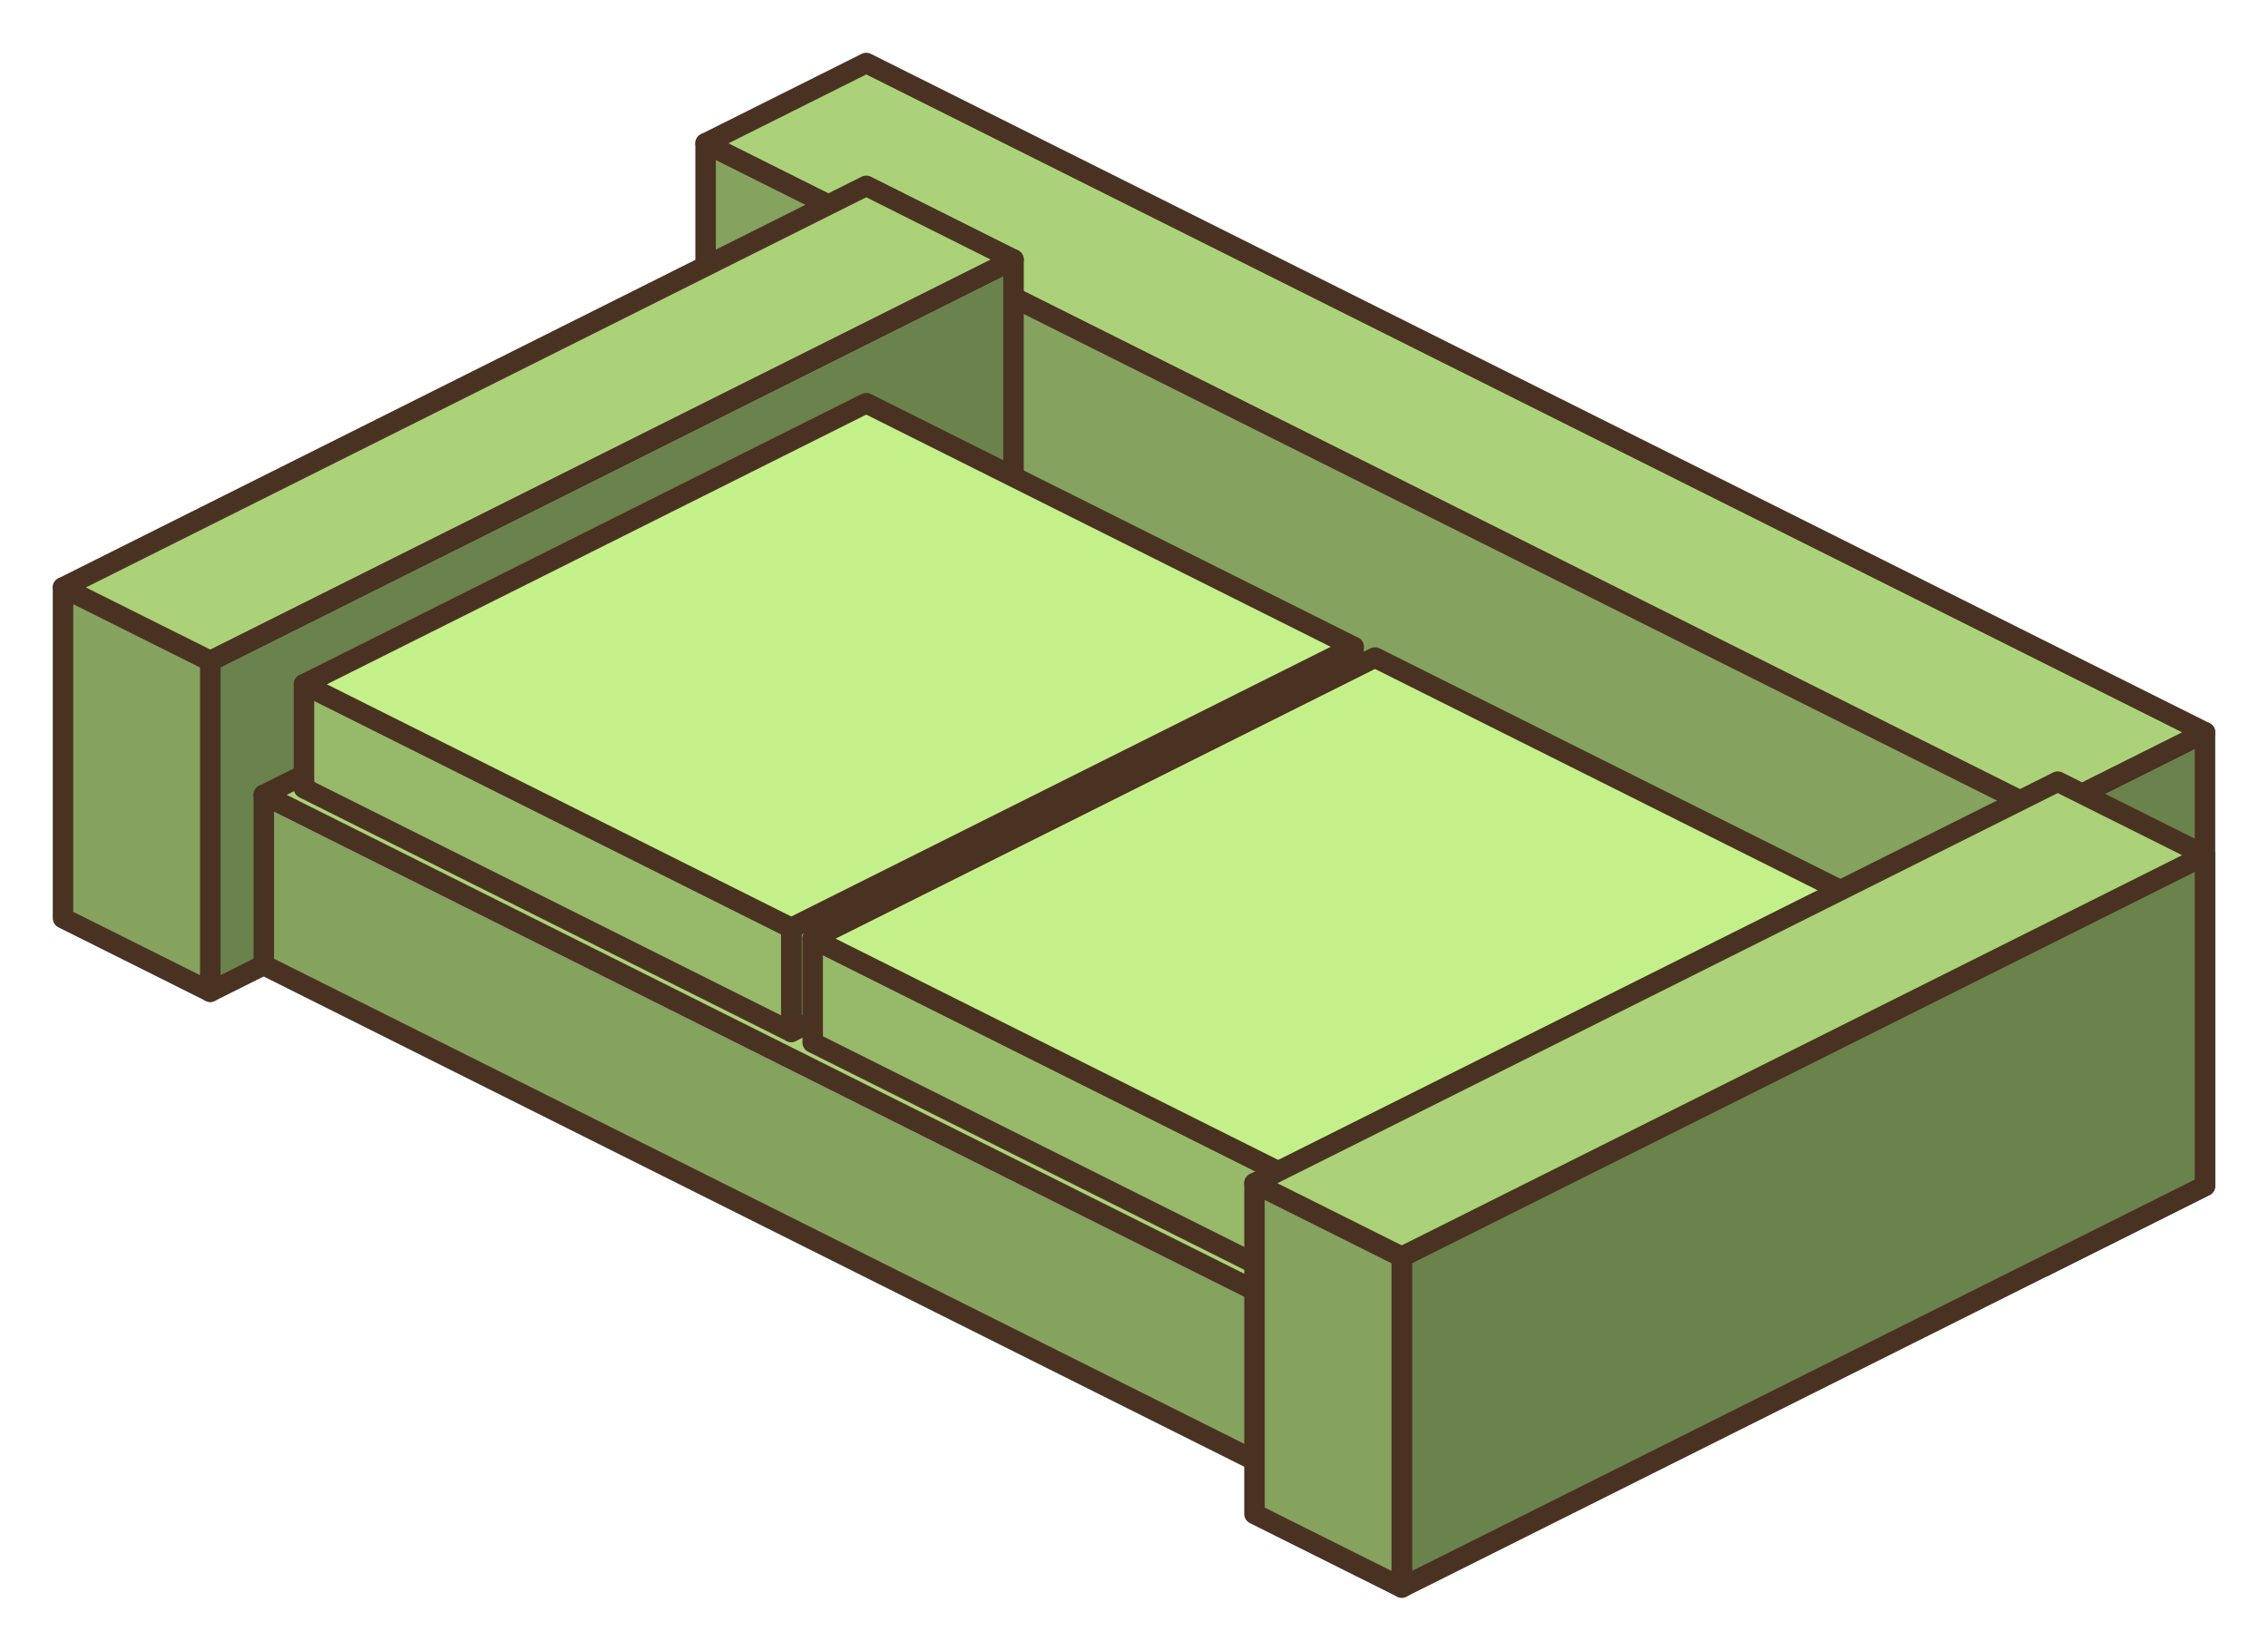
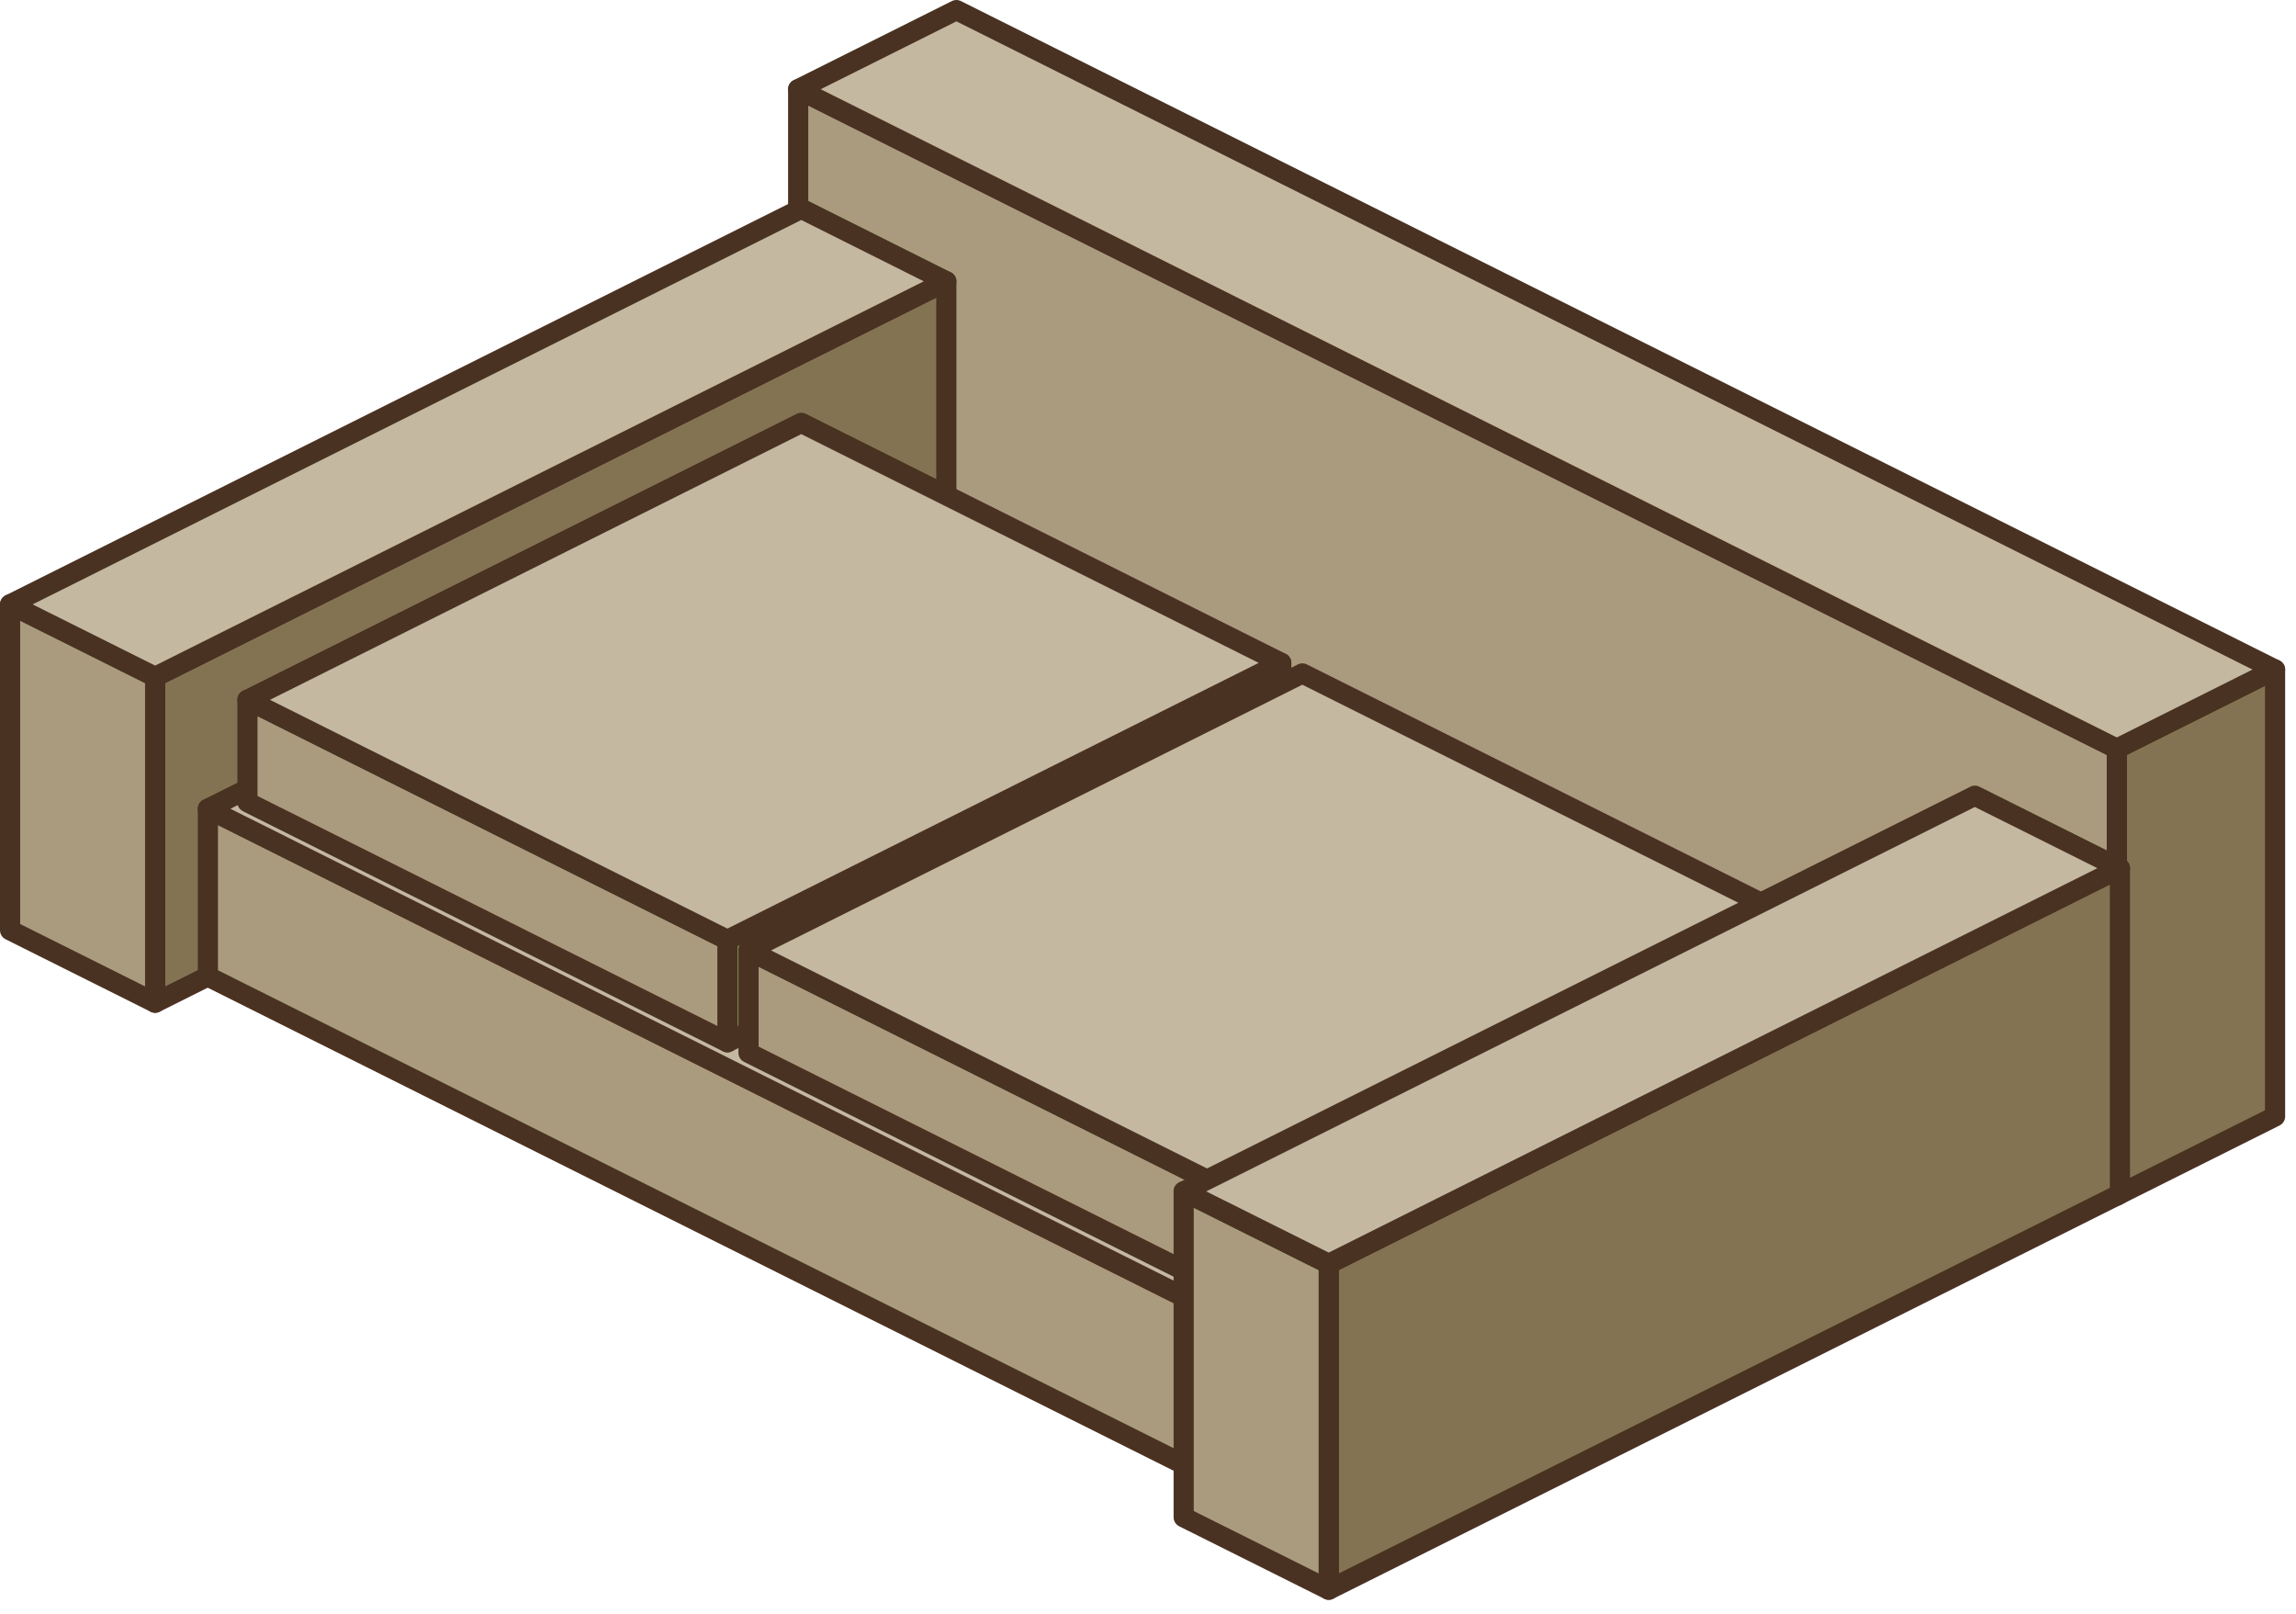
- <svg xmlns="http://www.w3.org/2000/svg" viewBox="-55 -32.8 144 104.8" width="144" height="104.8">
-   <rect id="bounds" x="-55" y="-32.8" width="144" height="104.8" fill="none" stroke="none" />
-   <polygon points="85,13.7 74.8,18.8 74.8,47.6 85,42.5" fill="#6a824b" stroke="#4a3222" stroke-width="1.3" stroke-linejoin="round" />
-   <polygon points="-10.2,-23.7 74.8,18.8 74.8,47.6 -10.2,5.1" fill="#85a25e" stroke="#4a3222" stroke-width="1.3" stroke-linejoin="round" />
-   <polygon points="0,-28.8 85,13.7 74.8,18.8 -10.2,-23.7" fill="#acd279" stroke="#4a3222" stroke-width="1.3" stroke-linejoin="round" />
-   <polygon points="9.35,-16.32 -41.65,9.17 -41.65,30.17 9.35,4.68" fill="#6a824b" stroke="#4a3222" stroke-width="1.3" stroke-linejoin="round" />
-   <polygon points="-51,4.5 -41.65,9.17 -41.65,30.17 -51,25.5" fill="#85a25e" stroke="#4a3222" stroke-width="1.3" stroke-linejoin="round" />
-   <polygon points="0,-21 9.35,-16.32 -41.65,9.17 -51,4.5" fill="#acd279" stroke="#4a3222" stroke-width="1.3" stroke-linejoin="round" />
-   <polygon points="66.3,31.7 28.05,50.83 28.05,61.63 66.3,42.5" fill="#6a824b" stroke="#4a3222" stroke-width="1.3" stroke-linejoin="round" />
-   <polygon points="-38.25,17.67 28.05,50.83 28.05,61.63 -38.25,28.48" fill="#85a25e" stroke="#4a3222" stroke-width="1.3" stroke-linejoin="round" />
-   <polygon points="0,-1.45 66.3,31.7 28.05,50.83 -38.25,17.67" fill="#acd279" stroke="#4a3222" stroke-width="1.3" stroke-linejoin="round" />
-   <polygon points="30.94,8.27 -4.76,26.12 -4.76,32.72 30.94,14.87" fill="#799455" stroke="#4a3222" stroke-width="1.3" stroke-linejoin="round" />
-   <polygon points="-35.7,10.65 -4.76,26.12 -4.76,32.72 -35.7,17.25" fill="#97b96a" stroke="#4a3222" stroke-width="1.3" stroke-linejoin="round" />
-   <polygon points="0,-7.2 30.94,8.27 -4.76,26.12 -35.7,10.65" fill="#c4f08a" stroke="#4a3222" stroke-width="1.3" stroke-linejoin="round" />
-   <polygon points="63.24,24.42 27.54,42.27 27.54,48.87 63.24,31.02" fill="#799455" stroke="#4a3222" stroke-width="1.3" stroke-linejoin="round" />
-   <polygon points="-3.4,26.8 27.54,42.27 27.54,48.87 -3.4,33.4" fill="#97b96a" stroke="#4a3222" stroke-width="1.3" stroke-linejoin="round" />
-   <polygon points="32.3,8.95 63.24,24.42 27.54,42.27 -3.4,26.8" fill="#c4f08a" stroke="#4a3222" stroke-width="1.3" stroke-linejoin="round" />
-   <polygon points="85,21.5 34,47 34,68 85,42.5" fill="#6a824b" stroke="#4a3222" stroke-width="1.3" stroke-linejoin="round" />
-   <polygon points="24.65,42.33 34,47 34,68 24.65,63.33" fill="#85a25e" stroke="#4a3222" stroke-width="1.3" stroke-linejoin="round" />
-   <polygon points="75.65,16.83 85,21.5 34,47 24.65,42.33" fill="#acd279" stroke="#4a3222" stroke-width="1.3" stroke-linejoin="round" />
+ <svg xmlns="http://www.w3.org/2000/svg" width="148" height="104" viewBox="0 0 148 104" fill="none">
+   <path d="M146.65 43.15L136.45 48.25V77.05L146.65 71.95V43.15Z" fill="#847353" stroke="#4A3222" stroke-width="1.3" stroke-linejoin="round" />
+   <path d="M51.45 5.75L136.45 48.25V77.05L51.45 34.55V5.75Z" fill="#AA9B7E" stroke="#4A3222" stroke-width="1.3" stroke-linejoin="round" />
+   <path d="M61.65 0.65L146.65 43.15L136.45 48.25L51.45 5.75L61.65 0.65Z" fill="#C4B8A1" stroke="#4A3222" stroke-width="1.3" stroke-linejoin="round" />
+   <path d="M61 18.13L10 43.62V64.62L61 39.13V18.13Z" fill="#847353" stroke="#4A3222" stroke-width="1.3" stroke-linejoin="round" />
+   <path d="M0.65 38.95L10 43.62V64.62L0.65 59.95V38.95Z" fill="#AA9B7E" stroke="#4A3222" stroke-width="1.3" stroke-linejoin="round" />
+   <path d="M51.65 13.45L61 18.13L10 43.62L0.65 38.95L51.65 13.45Z" fill="#C4B8A1" stroke="#4A3222" stroke-width="1.3" stroke-linejoin="round" />
+   <path d="M117.95 66.15L79.7 85.28V96.08L117.95 76.95V66.15Z" fill="#6A824B" stroke="#4A3222" stroke-width="1.3" stroke-linejoin="round" />
+   <path d="M13.4 52.12L79.7 85.28V96.08L13.4 62.93V52.12Z" fill="#AA9B7E" stroke="#4A3222" stroke-width="1.3" stroke-linejoin="round" />
+   <path d="M51.65 33L117.95 66.15L79.7 85.28L13.4 52.12L51.65 33Z" fill="#C4B8A1" stroke="#4A3222" stroke-width="1.3" stroke-linejoin="round" />
+   <path d="M82.59 42.72L46.89 60.57V67.17L82.59 49.32V42.72Z" fill="#799455" stroke="#4A3222" stroke-width="1.3" stroke-linejoin="round" />
+   <path d="M15.95 45.1L46.89 60.57V67.17L15.95 51.7V45.1Z" fill="#AA9B7E" stroke="#4A3222" stroke-width="1.3" stroke-linejoin="round" />
+   <path d="M51.65 27.25L82.59 42.72L46.89 60.57L15.95 45.1L51.65 27.25Z" fill="#C4B8A1" stroke="#4A3222" stroke-width="1.3" stroke-linejoin="round" />
+   <path d="M114.89 58.87L79.19 76.72V83.32L114.89 65.47V58.87Z" fill="#799455" stroke="#4A3222" stroke-width="1.3" stroke-linejoin="round" />
+   <path d="M48.25 61.25L79.19 76.72V83.32L48.25 67.85V61.25Z" fill="#AA9B7E" stroke="#4A3222" stroke-width="1.3" stroke-linejoin="round" />
+   <path d="M83.95 43.4L114.89 58.87L79.19 76.72L48.25 61.25L83.95 43.4Z" fill="#C4B8A1" stroke="#4A3222" stroke-width="1.3" stroke-linejoin="round" />
+   <path d="M136.65 55.95L85.65 81.45V102.45L136.65 76.95V55.95Z" fill="#847353" stroke="#4A3222" stroke-width="1.3" stroke-linejoin="round" />
+   <path d="M76.3 76.78L85.65 81.45V102.45L76.3 97.78V76.78Z" fill="#AA9B7E" stroke="#4A3222" stroke-width="1.3" stroke-linejoin="round" />
+   <path d="M127.3 51.28L136.65 55.95L85.65 81.45L76.3 76.78L127.3 51.28Z" fill="#C4B8A1" stroke="#4A3222" stroke-width="1.3" stroke-linejoin="round" />
</svg>
